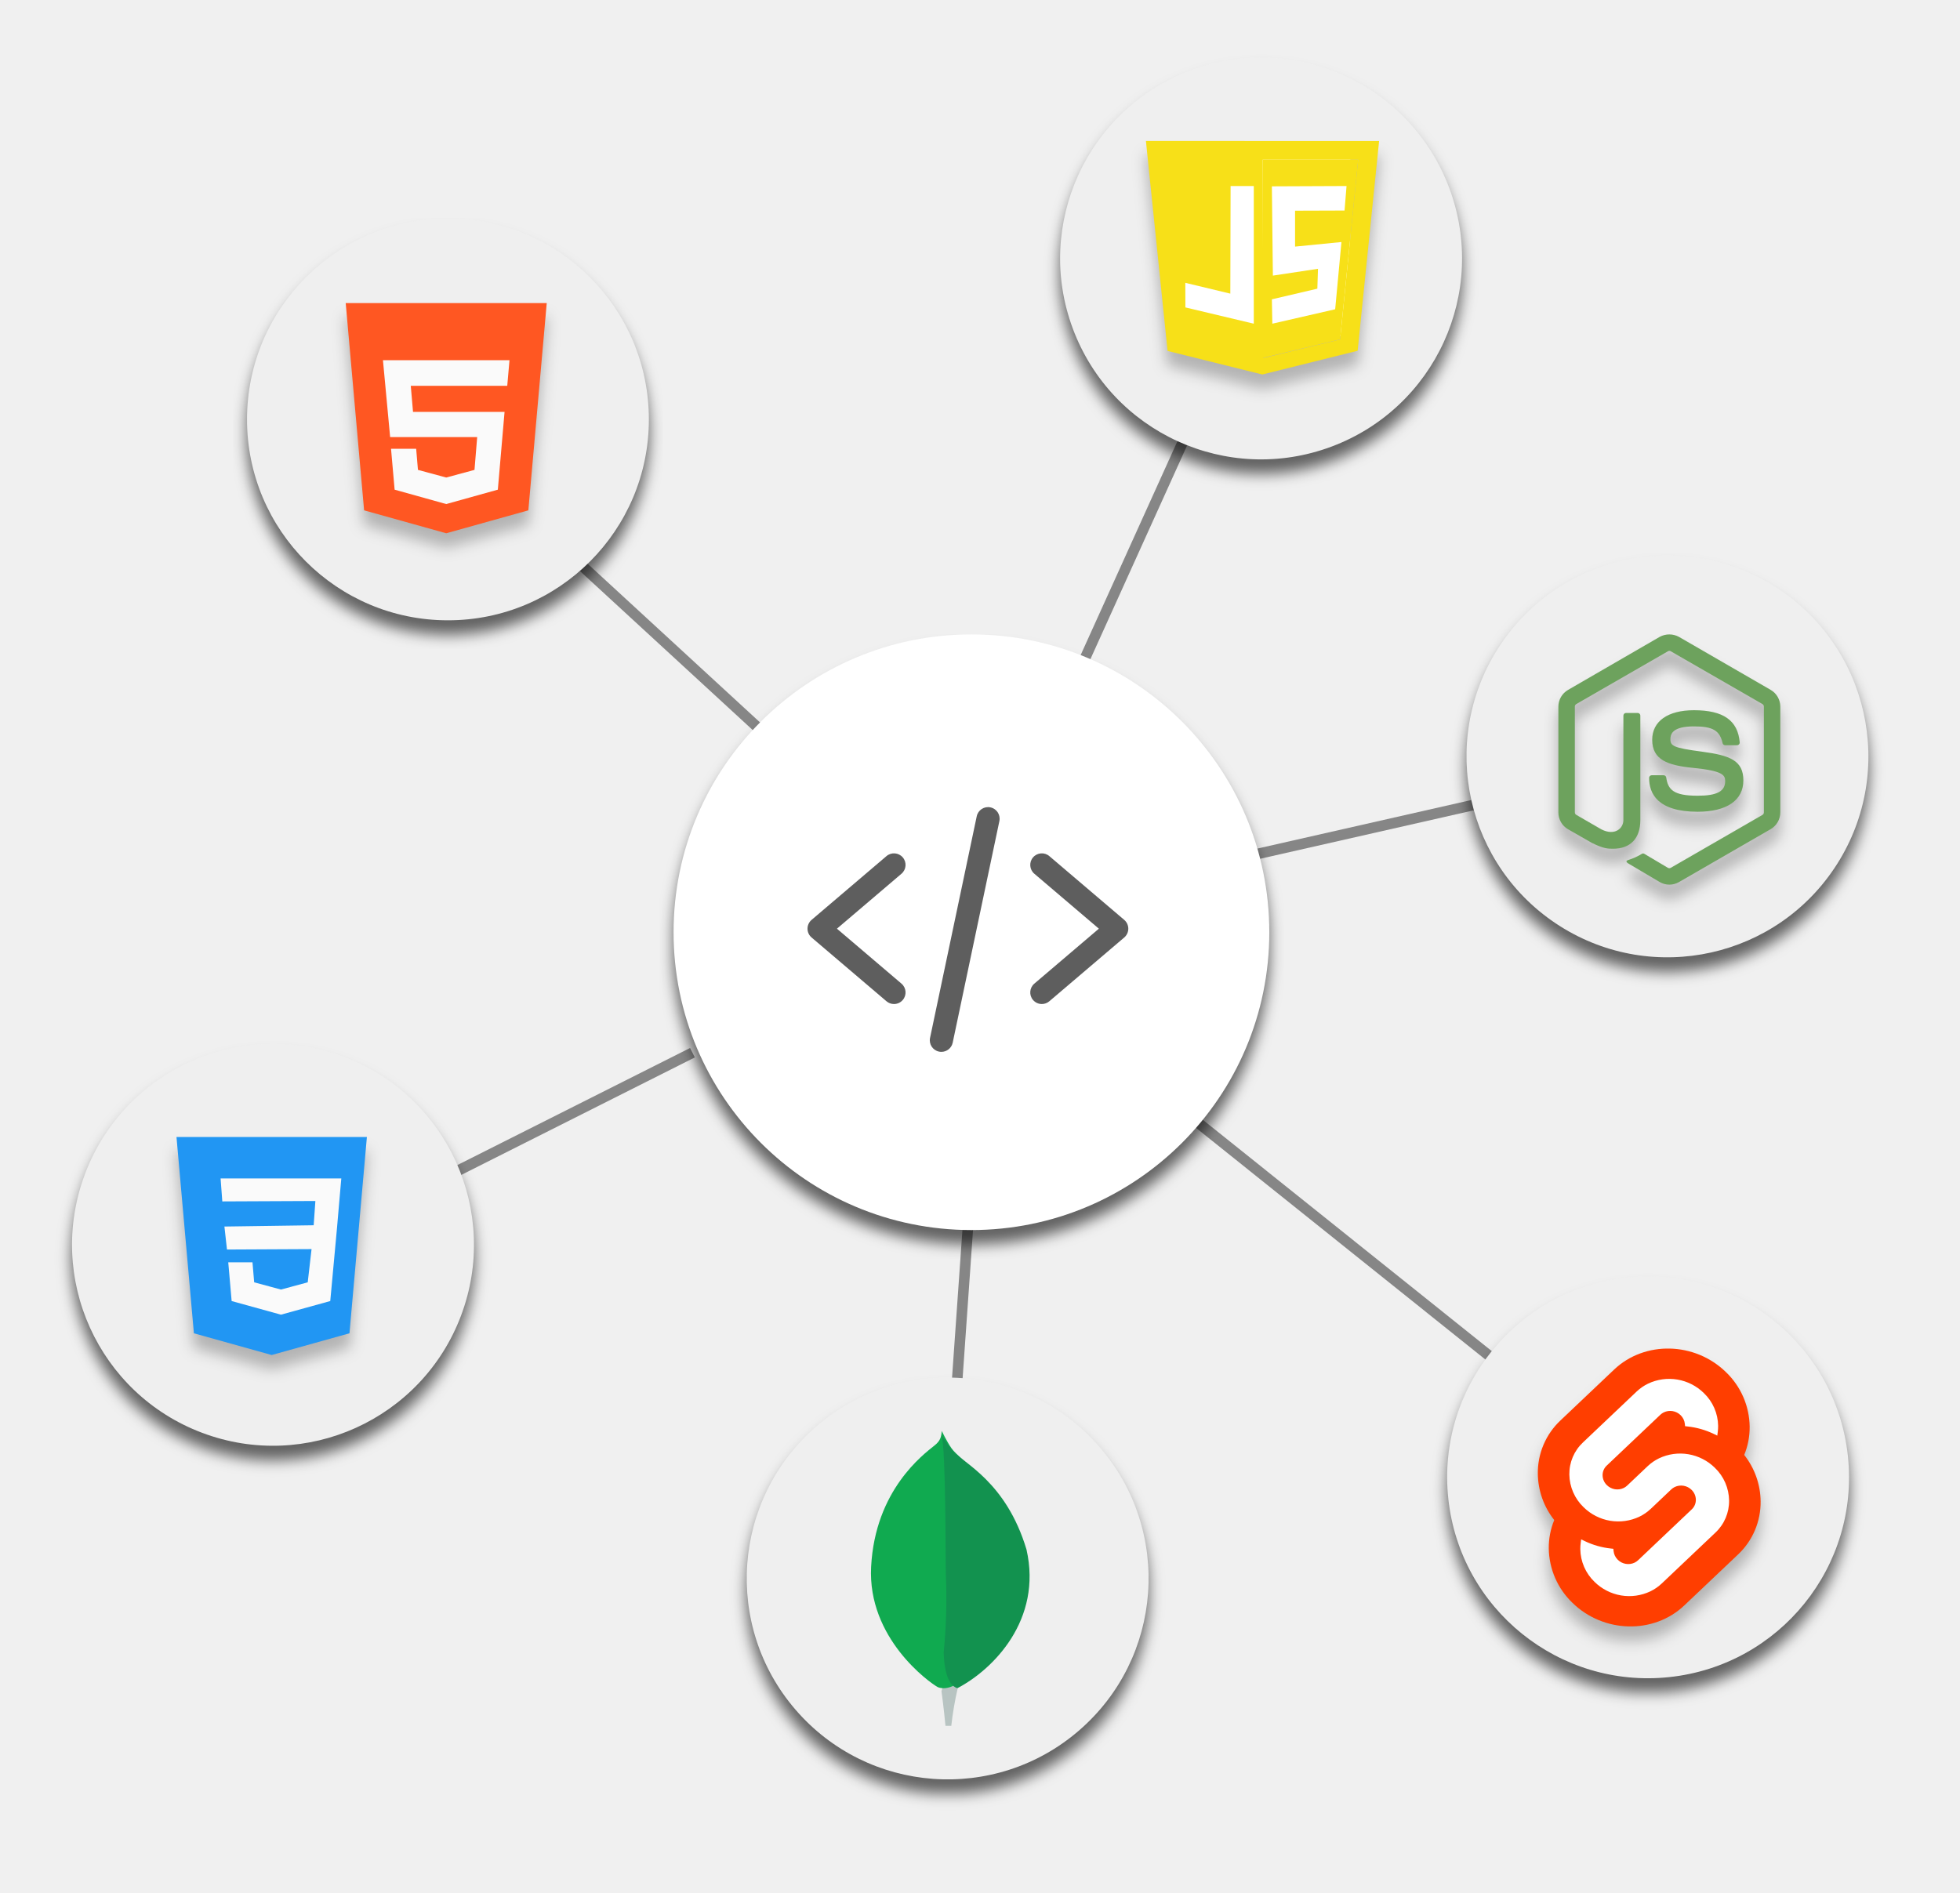
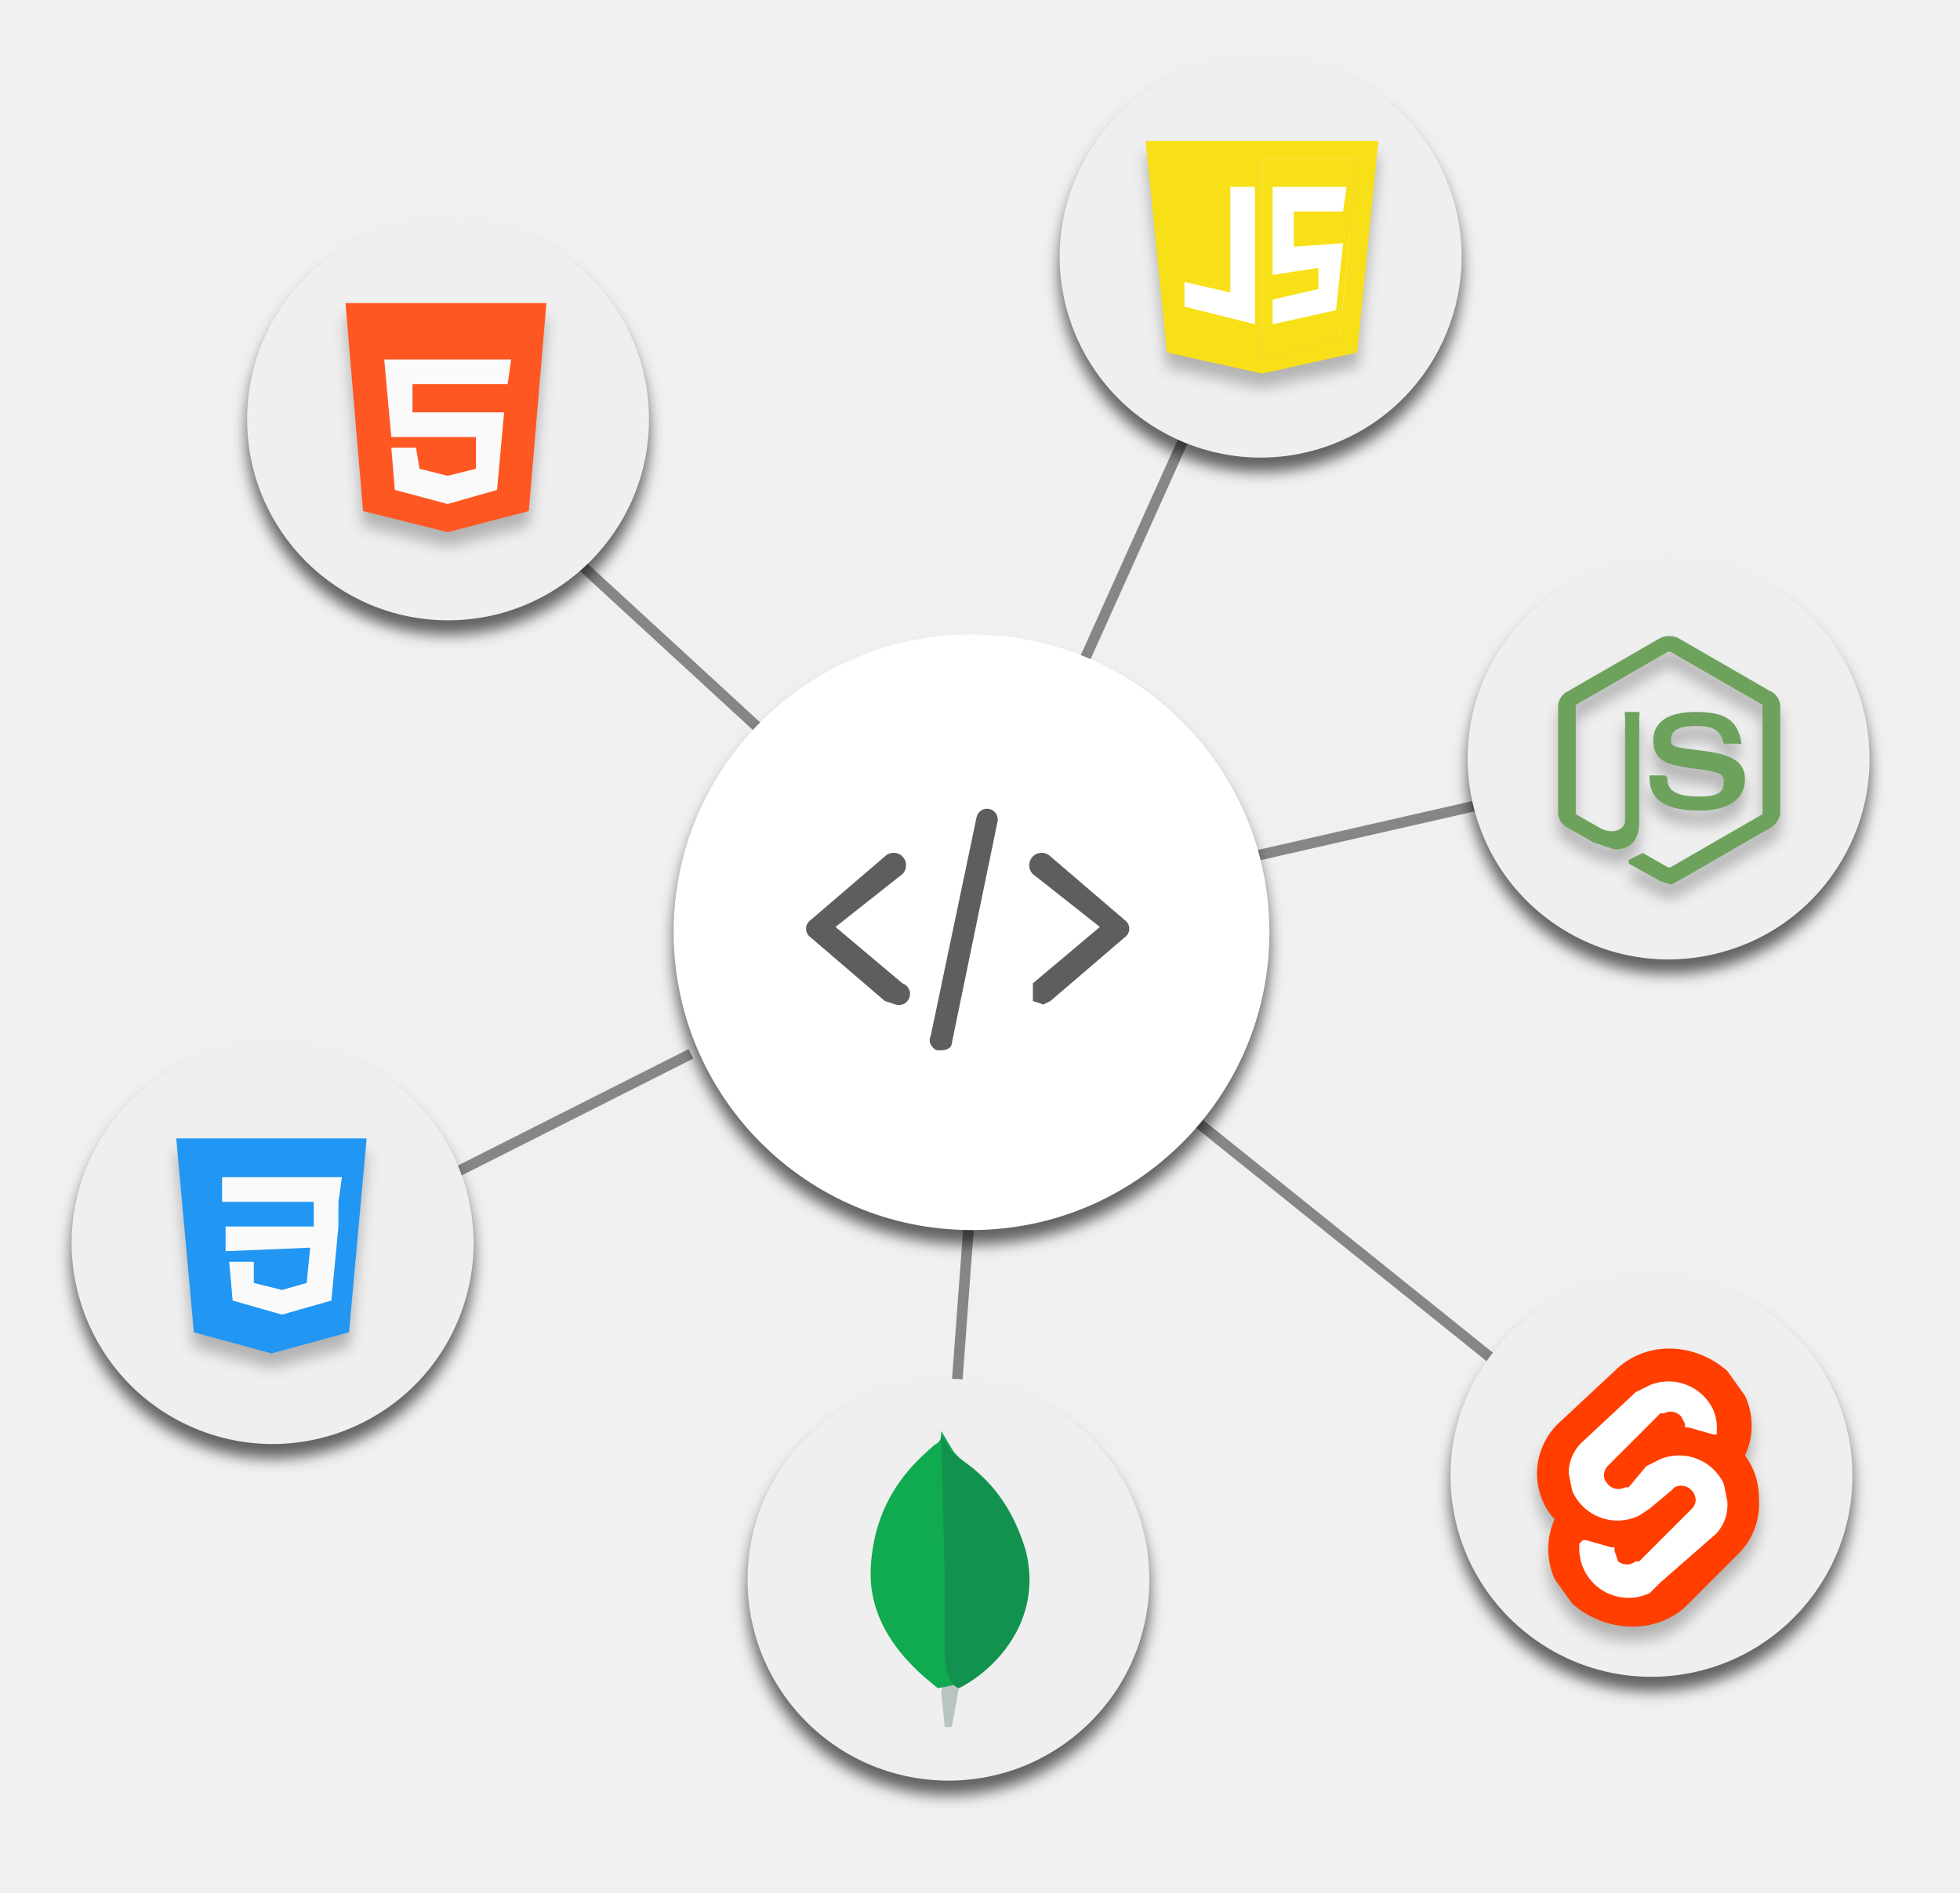
- <svg xmlns="http://www.w3.org/2000/svg" width="556" height="537" viewBox="0 0 556 537" fill="none">
-   <line x1="220.053" y1="211.104" x2="133.092" y2="131.061" stroke="#868686" stroke-width="3" />
+ <svg xmlns="http://www.w3.org/2000/svg" width="556" height="537" fill="none">
+   <path stroke="#868686" stroke-width="3" d="M220 211l-87-80" />
  <g filter="url(#filter0_d)">
-     <circle cx="127.069" cy="119" r="57" fill="#EFEFEF" />
+     <circle cx="127.1" cy="119" r="57" fill="#EFEFEF" />
  </g>
  <g filter="url(#filter1_d)">
-     <path d="M98.069 86L103.288 144.799L126.582 151.303L149.877 144.799L155.096 86H98.069Z" fill="#FF5722" />
-     <path d="M143.894 109.468H116.526L117.163 116.866H143.13L141.221 138.931L126.582 143.013L111.944 138.931L110.925 127.325H118.054L118.563 133.319L126.582 135.488L134.602 133.319L135.365 124.009H110.671L108.634 102.198H144.53L143.894 109.468Z" fill="#FAFAFA" />
+     <path d="M98 86l5 59 24 6 23-6 5-59H98z" fill="#FF5722" />
+     <path d="M144 109h-27v8h26l-2 22-14 4-15-4-1-12h7l1 6 8 2 8-2v-9h-24l-2-22h36l-1 7z" fill="#FAFAFA" />
  </g>
-   <line x1="196.43" y1="298.678" x2="90.855" y2="351.808" stroke="#868686" stroke-width="3" />
+   <path stroke="#868686" stroke-width="3" d="M196 299L91 352" />
  <g filter="url(#filter2_d)">
-     <circle cx="77.444" cy="353.19" r="57" transform="rotate(-69.3417 77.4442 353.19)" fill="#EFEFEF" />
+     <circle cx="77.4" cy="353.2" r="57" transform="rotate(-69 77 353)" fill="#EFEFEF" />
  </g>
  <g filter="url(#filter3_d)">
-     <path d="M50.064 322.601L55.007 378.293L77.071 384.454L99.135 378.293L104.078 322.601H50.064Z" fill="#2196F3" />
-     <path d="M96.217 341.237L95.614 348.244L93.685 369.143L79.699 373.009L65.713 369.143L64.749 358.15H71.621L72.103 363.828L79.699 365.882L87.295 363.828L88.38 354.405L64.387 354.526L63.663 348.002L88.983 347.64L89.465 340.754L63.061 340.875L62.578 334.351H96.82L96.217 341.237Z" fill="#FAFAFA" />
+     <path d="M50 323l5 55 22 6 22-6 5-55H50z" fill="#2196F3" />
+     <path d="M96 341v7l-2 21-14 4-14-4-1-11h7v6l8 2 7-2 1-10-24 1v-7h25v-7H63v-7h34l-1 7z" fill="#FAFAFA" />
  </g>
-   <line x1="282.977" y1="241.596" x2="350.04" y2="93.382" stroke="#868686" stroke-width="3" />
+   <path stroke="#868686" stroke-width="3" d="M283 242l67-149" />
  <g filter="url(#filter4_d)">
-     <circle cx="357.737" cy="73.331" r="57" transform="rotate(69.5363 357.737 73.331)" fill="#EFEFEF" />
+     <circle cx="357.7" cy="73.3" r="57" transform="rotate(70 358 73)" fill="#EFEFEF" />
  </g>
  <g filter="url(#filter5_d)">
-     <path d="M383.062 42.266L332.773 42.266L332.773 95.379L383.062 95.379L383.062 42.266Z" fill="white" />
-     <path d="M331.209 99.57L325.069 40L391.214 40.023L385.125 99.525L358.09 106.255L331.209 99.57ZM380.147 96.319L385.28 45.298L358.193 45.298L358.399 101.571L380.147 96.319ZM355.665 52.778L349.086 52.778L349.009 83.313L336.239 80.244L336.265 87.224L355.665 91.84L355.665 52.778Z" fill="#F7E018" />
-     <path d="M358.193 45.275L385.28 45.275L380.147 96.296L358.193 101.548L358.193 45.275ZM378.753 87.747L380.533 68.671L367.377 69.967L367.377 59.781L381.411 59.735L381.978 52.778L360.798 52.869L361.082 78.198L373.878 76.265L373.697 81.904L360.798 84.928L360.927 91.84L378.753 87.747Z" fill="#F7E018" />
+     <path d="M383 42h-50v53h50V42z" fill="#fff" />
+     <path d="M331 100l-6-60h66l-6 60-27 6-27-6zm49-4l5-51h-27v57l22-6zm-24-43h-7v30l-13-3v7l20 5V53z" fill="#F7E018" />
+     <path d="M358 45h27l-5 51-22 6V45zm21 43l2-19-14 1V60h14l1-7h-21v25l13-2v6l-13 3v7l18-4z" fill="#F7E018" />
  </g>
-   <line x1="280.485" y1="264.105" x2="269.08" y2="426.385" stroke="#868686" stroke-width="3" />
+   <path stroke="#868686" stroke-width="3" d="M281 264l-12 162" />
  <g filter="url(#filter6_d)">
-     <circle cx="268.827" cy="447.861" r="57" transform="rotate(-130.789 268.827 447.861)" fill="#EFEFEF" />
+     <circle cx="268.8" cy="447.9" r="57" transform="rotate(-131 269 448)" fill="#EFEFEF" />
  </g>
-   <path d="M268.768 469C268.37 474.026 268.083 476.95 267.069 479.816C267.069 479.816 267.737 484.598 268.201 489.665H269.857C270.252 486.097 270.856 482.554 271.664 479.055C269.519 478.004 268.849 473.408 268.768 469Z" fill="#B8C4C2" />
-   <path d="M287.353 438.844C282.54 419.665 272.496 414.558 269.947 410.948C268.562 408.984 267.15 406 267.15 406C267.011 407.701 266.767 408.778 265.16 410.071C261.941 412.663 248.264 422.729 247.116 444.522C246.044 464.84 263.647 477.372 265.986 478.666C267.773 479.46 269.962 478.681 271.008 477.954C279.491 472.692 291.096 458.662 287.342 438.844" fill="#10AA50" />
-   <path d="M271.563 479C268.665 477.991 267.826 473.264 267.697 468.857C268.412 461.59 268.618 454.301 268.316 447.018C268.165 443.197 268.392 411.622 267.069 407C267.604 407.904 268.897 410.029 270.19 411.546C273.278 415.184 285.388 420.329 291.191 439.648C295.713 459.558 281.793 473.666 271.563 479Z" fill="#12924F" />
-   <line x1="323.006" y1="305.067" x2="450.001" y2="406.738" stroke="#868686" stroke-width="3" />
+   <path d="M269 469l-2 11 1 10h2l2-11c-2-1-3-6-3-10z" fill="#B8C4C2" />
+   <path d="M287 439c-4-19-15-24-17-28l-3-5c0 2 0 3-2 4-3 3-17 13-18 35-1 20 17 32 19 34l5-1c8-5 20-19 16-39" fill="#10AA50" />
+   <path d="M272 479c-3-1-4-6-4-10v-22l-1-40 3 5c3 3 15 8 21 28 5 20-9 34-19 39z" fill="#12924F" />
+   <path stroke="#868686" stroke-width="3" d="M323 305l127 102" />
  <g filter="url(#filter7_d)">
-     <circle cx="467.521" cy="419.161" r="57" transform="rotate(173.872 467.521 419.161)" fill="#EFEFEF" />
+     <circle cx="467.5" cy="419.2" r="57" transform="rotate(174 468 419)" fill="#EFEFEF" />
  </g>
  <g filter="url(#filter8_d)">
-     <path d="M489.62 389.322C480.795 380.69 466.565 380.354 457.895 388.573L442.668 403.013C440.608 404.944 438.972 407.287 437.865 409.891C436.758 412.496 436.204 415.305 436.239 418.139C436.295 422.914 437.933 427.537 440.896 431.276C439.844 433.826 439.318 436.564 439.349 439.326C439.389 442.216 440.004 445.07 441.156 447.721C442.309 450.372 443.976 452.766 446.059 454.762C454.885 463.395 469.116 463.73 477.784 455.511L493.01 441.072C495.071 439.141 496.708 436.798 497.815 434.193C498.922 431.589 499.475 428.779 499.44 425.945C499.384 421.17 497.746 416.548 494.784 412.808C495.836 410.258 496.362 407.52 496.33 404.759C496.29 401.868 495.676 399.014 494.523 396.363C493.371 393.712 491.704 391.319 489.62 389.322" fill="#FF3E00" />
-     <path d="M468.178 451.501C465.583 452.738 462.672 453.144 459.838 452.664C457.003 452.184 454.382 450.842 452.328 448.819C451.074 447.619 450.072 446.179 449.379 444.585C448.686 442.991 448.316 441.274 448.292 439.536C448.287 438.965 448.321 438.394 448.395 437.828L448.53 436.763L449.545 437.25C451.888 438.373 454.404 439.087 456.985 439.36L457.668 439.434L457.732 440.092C457.83 441.028 458.253 441.899 458.929 442.552C459.547 443.162 460.336 443.566 461.19 443.711C462.043 443.856 462.92 443.734 463.701 443.362C464.059 443.189 464.388 442.961 464.677 442.687L479.904 428.249C480.277 427.899 480.573 427.475 480.774 427.003C480.975 426.531 481.075 426.022 481.07 425.508C481.062 424.985 480.95 424.467 480.741 423.987C480.532 423.507 480.23 423.073 479.853 422.71C479.234 422.101 478.445 421.696 477.591 421.551C476.737 421.406 475.86 421.528 475.079 421.9C474.721 422.073 474.393 422.301 474.104 422.574L468.294 428.085C467.338 428.99 466.25 429.742 465.068 430.315C462.473 431.551 459.563 431.957 456.728 431.477C453.894 430.998 451.272 429.656 449.218 427.633C447.965 426.432 446.962 424.993 446.269 423.399C445.576 421.804 445.206 420.088 445.182 418.35C445.161 416.645 445.494 414.956 446.16 413.39C446.826 411.824 447.81 410.415 449.049 409.254L464.274 394.815C465.23 393.91 466.319 393.157 467.502 392.583C470.097 391.347 473.008 390.941 475.842 391.421C478.676 391.9 481.298 393.242 483.352 395.265C484.605 396.466 485.608 397.906 486.301 399.5C486.994 401.094 487.364 402.81 487.388 404.549C487.392 405.12 487.358 405.691 487.285 406.257L487.15 407.321L486.136 406.836C483.792 405.711 481.276 404.997 478.694 404.724L478.012 404.65L477.947 403.992C477.849 403.056 477.426 402.185 476.751 401.532C476.133 400.922 475.343 400.518 474.49 400.373C473.637 400.228 472.76 400.35 471.978 400.722C471.621 400.896 471.292 401.123 471.003 401.397L455.776 415.836C455.403 416.185 455.106 416.61 454.906 417.081C454.705 417.553 454.605 418.062 454.611 418.575C454.619 419.099 454.73 419.616 454.939 420.097C455.147 420.578 455.449 421.012 455.827 421.374C456.445 421.983 457.235 422.388 458.088 422.533C458.942 422.678 459.819 422.556 460.601 422.184C460.959 422.011 461.288 421.783 461.577 421.509L467.386 416C468.341 415.095 469.429 414.343 470.612 413.769C473.206 412.533 476.117 412.127 478.952 412.607C481.786 413.086 484.407 414.428 486.462 416.452C487.715 417.652 488.718 419.092 489.411 420.686C490.104 422.28 490.473 423.996 490.498 425.735C490.519 427.439 490.186 429.128 489.52 430.695C488.854 432.261 487.87 433.67 486.631 434.831L471.406 449.269C470.45 450.175 469.361 450.928 468.177 451.502" fill="white" />
+     <path d="M490 389c-9-8-23-9-32 0l-15 14a20 20 0 00-7 15c0 5 2 10 5 13a21 21 0 000 17l5 7c9 8 23 9 32 1l15-15a20 20 0 006-15c0-5-1-9-4-13a20 20 0 000-17l-5-7" fill="#FF3E00" />
+     <path d="M468 452a14 14 0 01-20-12v-2l1-1h1l7 2h1v1l1 3a4 4 0 005 0h1l15-15a4 4 0 001-2 4 4 0 00-1-3 4 4 0 00-5-1l-1 1-6 5-3 2a14 14 0 01-19-7l-1-5a12 12 0 014-9l15-14 4-2a14 14 0 0118 7 13 13 0 011 6v1h-1l-7-2h-1v-1l-1-2a4 4 0 00-5-1h-1l-15 15a4 4 0 00-1 3 4 4 0 001 2 4 4 0 005 1h1l5-6 4-2a14 14 0 0118 7l1 5a12 12 0 01-3 9l-16 14-3 3" fill="#fff" />
  </g>
-   <line x1="293.737" y1="256.588" x2="452.382" y2="220.58" stroke="#868686" stroke-width="3" />
+   <path stroke="#868686" stroke-width="3" d="M294 257l158-36" />
  <g filter="url(#filter9_d)">
-     <circle cx="473.013" cy="214.612" r="57" transform="rotate(122.403 473.013 214.612)" fill="#EFEFEF" />
+     <circle cx="473" cy="214.6" r="57" transform="rotate(122 473 215)" fill="#EFEFEF" />
  </g>
-   <g filter="url(#filter10_d)">
-     <path d="M473.566 251C472.608 251 471.667 250.749 470.837 250.27L462.148 245.132C460.846 244.409 461.497 244.149 461.914 243.998C463.286 243.57 464.599 242.971 465.822 242.214C465.925 242.165 466.04 242.143 466.154 242.152C466.269 242.162 466.379 242.201 466.473 242.266L473.142 246.226C473.266 246.293 473.405 246.328 473.546 246.328C473.687 246.328 473.826 246.293 473.95 246.226L499.969 231.207C500.091 231.134 500.191 231.031 500.261 230.907C500.33 230.784 500.367 230.645 500.367 230.503V200.479C500.367 200.334 500.33 200.193 500.259 200.067C500.188 199.941 500.086 199.836 499.963 199.762L473.956 184.782C473.835 184.712 473.696 184.675 473.556 184.675C473.415 184.675 473.277 184.712 473.155 184.782L447.149 199.762C447.024 199.836 446.921 199.94 446.849 200.066C446.777 200.192 446.739 200.334 446.739 200.479V230.503C446.738 230.646 446.776 230.785 446.848 230.908C446.921 231.031 447.024 231.132 447.149 231.2L454.274 235.317C458.143 237.27 460.514 234.972 460.514 232.711V203.038C460.514 202.939 460.533 202.841 460.571 202.75C460.609 202.659 460.665 202.576 460.735 202.506C460.806 202.437 460.889 202.382 460.98 202.344C461.072 202.307 461.17 202.288 461.269 202.289H464.565C464.664 202.288 464.762 202.307 464.853 202.344C464.945 202.382 465.028 202.437 465.099 202.506C465.169 202.576 465.225 202.659 465.263 202.75C465.301 202.841 465.32 202.939 465.32 203.038V232.685C465.32 237.85 462.513 240.807 457.615 240.807C456.111 240.807 454.932 240.807 451.623 239.179L444.798 235.271C443.968 234.786 443.28 234.093 442.802 233.26C442.323 232.427 442.07 231.484 442.069 230.523V200.498C442.069 199.538 442.321 198.595 442.8 197.763C443.279 196.931 443.968 196.239 444.798 195.757L470.804 180.699C471.643 180.24 472.584 180 473.54 180C474.496 180 475.436 180.24 476.275 180.699L502.295 195.737C503.124 196.22 503.813 196.912 504.292 197.744C504.77 198.576 505.023 199.519 505.024 200.479V230.503C505.021 231.464 504.768 232.407 504.29 233.24C503.811 234.073 503.123 234.766 502.295 235.251L476.275 250.27C475.451 250.745 474.517 250.996 473.566 251Z" fill="#6DA25D" />
-     <path d="M481.57 230.315C470.186 230.315 467.802 225.104 467.802 220.708C467.801 220.609 467.82 220.512 467.857 220.42C467.894 220.329 467.949 220.246 468.019 220.176C468.089 220.107 468.172 220.051 468.263 220.014C468.354 219.977 468.452 219.958 468.551 219.959H471.918C472.101 219.957 472.278 220.023 472.416 220.143C472.554 220.263 472.643 220.429 472.667 220.61C473.175 224.036 474.686 225.768 481.57 225.768C487.054 225.768 489.386 224.525 489.386 221.62C489.386 219.94 488.735 218.695 480.209 217.862C473.09 217.158 468.688 215.582 468.688 209.89C468.688 204.64 473.11 201.508 480.528 201.508C488.865 201.508 492.988 204.399 493.509 210.626C493.518 210.73 493.505 210.834 493.472 210.933C493.438 211.031 493.384 211.122 493.313 211.199C493.242 211.275 493.157 211.335 493.061 211.377C492.966 211.418 492.864 211.44 492.76 211.44H489.386C489.216 211.44 489.051 211.381 488.918 211.275C488.786 211.168 488.693 211.02 488.656 210.854C487.842 207.252 485.875 206.099 480.528 206.099C474.543 206.099 473.846 208.183 473.846 209.747C473.846 211.635 474.666 212.189 482.749 213.257C490.832 214.325 494.544 215.81 494.544 221.431C494.544 227.052 489.848 230.315 481.57 230.315Z" fill="#6DA25D" />
+   <g filter="url(#filter10_d)" fill="#6DA25D">
+     <path d="M474 251l-3-1-9-5v-1l4-2 7 4a1 1 0 001 0l26-15v-31l-26-15a1 1 0 00-1 0l-26 15v31l7 4c4 2 7 0 7-2v-30a1 1 0 010-1h4a1 1 0 010 1v30c0 5-2 8-7 8l-6-2-7-4a5 5 0 01-3-4v-31a5 5 0 013-4l26-15a6 6 0 015 0l26 15a5 5 0 013 4v31a6 6 0 01-3 4l-26 15-2 1z" />
+     <path d="M482 230c-12 0-14-5-14-9a1 1 0 010-1h4a1 1 0 011 1c0 3 2 5 9 5 5 0 7-1 7-4 0-2 0-3-9-4-7-1-11-2-11-8 0-5 4-8 12-8s12 2 13 9a1 1 0 01-1 0h-4c-1-4-3-5-8-5-6 0-7 2-7 4s1 2 9 3 12 3 12 8c0 6-5 9-13 9z" />
  </g>
  <g filter="url(#filter11_d)">
-     <circle cx="275.569" cy="264.5" r="84.5" fill="white" />
+     <circle cx="275.6" cy="264.5" r="84.5" fill="#fff" />
  </g>
-   <path d="M253.596 284.871C252.845 284.871 252.088 284.612 251.471 284.086L230.223 265.994C229.49 265.369 229.069 264.457 229.069 263.493C229.069 262.531 229.492 261.619 230.223 260.994L251.471 242.902C252.85 241.725 254.923 241.892 256.099 243.272C257.274 244.653 257.109 246.726 255.727 247.9L237.417 263.493L255.727 279.086C257.109 280.262 257.274 282.335 256.099 283.714C255.449 284.479 254.525 284.871 253.596 284.871Z" fill="#5E5E5E" />
-   <path d="M295.541 284.871C294.612 284.871 293.689 284.479 293.04 283.714C291.864 282.335 292.031 280.262 293.41 279.086L311.721 263.493L293.41 247.9C292.031 246.726 291.864 244.653 293.04 243.272C294.215 241.892 296.289 241.725 297.667 242.902L318.914 260.994C319.647 261.619 320.069 262.531 320.069 263.493C320.069 264.457 319.647 265.369 318.914 265.994L297.667 284.086C297.049 284.612 296.293 284.871 295.541 284.871V284.871Z" fill="#5E5E5E" />
-   <path d="M267.047 298.441C266.822 298.441 266.595 298.417 266.366 298.369C264.592 297.995 263.456 296.253 263.83 294.479L277.072 231.607C277.445 229.833 279.186 228.697 280.962 229.071C282.735 229.445 283.871 231.186 283.498 232.961L270.256 295.833C269.929 297.38 268.566 298.441 267.047 298.441V298.441Z" fill="#5E5E5E" />
+   <path d="M254 285l-3-1-21-18a3 3 0 010-5l21-18a3 3 0 115 5l-19 15 19 16a3 3 0 01-2 6zM296 285l-3-1v-5l19-16-19-15a3 3 0 015-5l21 18a3 3 0 010 5l-21 18-2 1zM267 298h-1c-1 0-3-2-2-4l13-62a3 3 0 116 1l-13 63c0 1-1 2-3 2z" fill="#5E5E5E" />
  <defs>
-     <filter id="filter0_d" x="66.069" y="62" width="122" height="122" filterUnits="userSpaceOnUse" color-interpolation-filters="sRGB">
+     <filter id="filter0_d" x="66.1" y="62" width="122" height="122" filterUnits="userSpaceOnUse" color-interpolation-filters="sRGB">
      <feFlood flood-opacity="0" result="BackgroundImageFix" />
-       <feColorMatrix in="SourceAlpha" type="matrix" values="0 0 0 0 0 0 0 0 0 0 0 0 0 0 0 0 0 0 127 0" />
+       <feColorMatrix in="SourceAlpha" values="0 0 0 0 0 0 0 0 0 0 0 0 0 0 0 0 0 0 127 0" />
      <feOffset dy="4" />
      <feGaussianBlur stdDeviation="2" />
-       <feColorMatrix type="matrix" values="0 0 0 0 0 0 0 0 0 0 0 0 0 0 0 0 0 0 0.59 0" />
-       <feBlend mode="normal" in2="BackgroundImageFix" result="effect1_dropShadow" />
-       <feBlend mode="normal" in="SourceGraphic" in2="effect1_dropShadow" result="shape" />
+       <feColorMatrix values="0 0 0 0 0 0 0 0 0 0 0 0 0 0 0 0 0 0 0.59 0" />
+       <feBlend in2="BackgroundImageFix" result="effect1_dropShadow" />
+       <feBlend in="SourceGraphic" in2="effect1_dropShadow" result="shape" />
    </filter>
-     <filter id="filter1_d" x="94.069" y="86" width="65.027" height="73.303" filterUnits="userSpaceOnUse" color-interpolation-filters="sRGB">
+     <filter id="filter1_d" x="94.1" y="86" width="65" height="73.3" filterUnits="userSpaceOnUse" color-interpolation-filters="sRGB">
      <feFlood flood-opacity="0" result="BackgroundImageFix" />
-       <feColorMatrix in="SourceAlpha" type="matrix" values="0 0 0 0 0 0 0 0 0 0 0 0 0 0 0 0 0 0 127 0" />
+       <feColorMatrix in="SourceAlpha" values="0 0 0 0 0 0 0 0 0 0 0 0 0 0 0 0 0 0 127 0" />
      <feOffset dy="4" />
      <feGaussianBlur stdDeviation="2" />
-       <feColorMatrix type="matrix" values="0 0 0 0 0 0 0 0 0 0 0 0 0 0 0 0 0 0 0.25 0" />
-       <feBlend mode="normal" in2="BackgroundImageFix" result="effect1_dropShadow" />
-       <feBlend mode="normal" in="SourceGraphic" in2="effect1_dropShadow" result="shape" />
+       <feColorMatrix values="0 0 0 0 0 0 0 0 0 0 0 0 0 0 0 0 0 0 0.25 0" />
+       <feBlend in2="BackgroundImageFix" result="effect1_dropShadow" />
+       <feBlend in="SourceGraphic" in2="effect1_dropShadow" result="shape" />
    </filter>
-     <filter id="filter2_d" x="0" y="279.746" width="154.888" height="154.888" filterUnits="userSpaceOnUse" color-interpolation-filters="sRGB">
+     <filter id="filter2_d" x="0" y="279.7" width="154.9" height="154.9" filterUnits="userSpaceOnUse" color-interpolation-filters="sRGB">
      <feFlood flood-opacity="0" result="BackgroundImageFix" />
-       <feColorMatrix in="SourceAlpha" type="matrix" values="0 0 0 0 0 0 0 0 0 0 0 0 0 0 0 0 0 0 127 0" />
+       <feColorMatrix in="SourceAlpha" values="0 0 0 0 0 0 0 0 0 0 0 0 0 0 0 0 0 0 127 0" />
      <feOffset dy="4" />
      <feGaussianBlur stdDeviation="2" />
-       <feColorMatrix type="matrix" values="0 0 0 0 0 0 0 0 0 0 0 0 0 0 0 0 0 0 0.59 0" />
-       <feBlend mode="normal" in2="BackgroundImageFix" result="effect1_dropShadow" />
-       <feBlend mode="normal" in="SourceGraphic" in2="effect1_dropShadow" result="shape" />
+       <feColorMatrix values="0 0 0 0 0 0 0 0 0 0 0 0 0 0 0 0 0 0 0.59 0" />
+       <feBlend in2="BackgroundImageFix" result="effect1_dropShadow" />
+       <feBlend in="SourceGraphic" in2="effect1_dropShadow" result="shape" />
    </filter>
-     <filter id="filter3_d" x="46.064" y="322.601" width="62.014" height="69.853" filterUnits="userSpaceOnUse" color-interpolation-filters="sRGB">
+     <filter id="filter3_d" x="46.1" y="322.6" width="62" height="69.9" filterUnits="userSpaceOnUse" color-interpolation-filters="sRGB">
      <feFlood flood-opacity="0" result="BackgroundImageFix" />
-       <feColorMatrix in="SourceAlpha" type="matrix" values="0 0 0 0 0 0 0 0 0 0 0 0 0 0 0 0 0 0 127 0" />
+       <feColorMatrix in="SourceAlpha" values="0 0 0 0 0 0 0 0 0 0 0 0 0 0 0 0 0 0 127 0" />
      <feOffset dy="4" />
      <feGaussianBlur stdDeviation="2" />
-       <feColorMatrix type="matrix" values="0 0 0 0 0 0 0 0 0 0 0 0 0 0 0 0 0 0 0.25 0" />
-       <feBlend mode="normal" in2="BackgroundImageFix" result="effect1_dropShadow" />
-       <feBlend mode="normal" in="SourceGraphic" in2="effect1_dropShadow" result="shape" />
+       <feColorMatrix values="0 0 0 0 0 0 0 0 0 0 0 0 0 0 0 0 0 0 0.25 0" />
+       <feBlend in2="BackgroundImageFix" result="effect1_dropShadow" />
+       <feBlend in="SourceGraphic" in2="effect1_dropShadow" result="shape" />
    </filter>
-     <filter id="filter4_d" x="280.406" y="0" width="154.662" height="154.662" filterUnits="userSpaceOnUse" color-interpolation-filters="sRGB">
+     <filter id="filter4_d" x="280.4" y="0" width="154.7" height="154.7" filterUnits="userSpaceOnUse" color-interpolation-filters="sRGB">
      <feFlood flood-opacity="0" result="BackgroundImageFix" />
-       <feColorMatrix in="SourceAlpha" type="matrix" values="0 0 0 0 0 0 0 0 0 0 0 0 0 0 0 0 0 0 127 0" />
+       <feColorMatrix in="SourceAlpha" values="0 0 0 0 0 0 0 0 0 0 0 0 0 0 0 0 0 0 127 0" />
      <feOffset dy="4" />
      <feGaussianBlur stdDeviation="2" />
-       <feColorMatrix type="matrix" values="0 0 0 0 0 0 0 0 0 0 0 0 0 0 0 0 0 0 0.59 0" />
-       <feBlend mode="normal" in2="BackgroundImageFix" result="effect1_dropShadow" />
-       <feBlend mode="normal" in="SourceGraphic" in2="effect1_dropShadow" result="shape" />
+       <feColorMatrix values="0 0 0 0 0 0 0 0 0 0 0 0 0 0 0 0 0 0 0.59 0" />
+       <feBlend in2="BackgroundImageFix" result="effect1_dropShadow" />
+       <feBlend in="SourceGraphic" in2="effect1_dropShadow" result="shape" />
    </filter>
-     <filter id="filter5_d" x="321.069" y="40" width="74.145" height="74.255" filterUnits="userSpaceOnUse" color-interpolation-filters="sRGB">
+     <filter id="filter5_d" x="321.1" y="40" width="74.1" height="74.3" filterUnits="userSpaceOnUse" color-interpolation-filters="sRGB">
      <feFlood flood-opacity="0" result="BackgroundImageFix" />
-       <feColorMatrix in="SourceAlpha" type="matrix" values="0 0 0 0 0 0 0 0 0 0 0 0 0 0 0 0 0 0 127 0" />
+       <feColorMatrix in="SourceAlpha" values="0 0 0 0 0 0 0 0 0 0 0 0 0 0 0 0 0 0 127 0" />
      <feOffset dy="4" />
      <feGaussianBlur stdDeviation="2" />
-       <feColorMatrix type="matrix" values="0 0 0 0 0 0 0 0 0 0 0 0 0 0 0 0 0 0 0.25 0" />
-       <feBlend mode="normal" in2="BackgroundImageFix" result="effect1_dropShadow" />
-       <feBlend mode="normal" in="SourceGraphic" in2="effect1_dropShadow" result="shape" />
+       <feColorMatrix values="0 0 0 0 0 0 0 0 0 0 0 0 0 0 0 0 0 0 0.25 0" />
+       <feBlend in2="BackgroundImageFix" result="effect1_dropShadow" />
+       <feBlend in="SourceGraphic" in2="effect1_dropShadow" result="shape" />
    </filter>
-     <filter id="filter6_d" x="184.434" y="367.468" width="168.785" height="168.785" filterUnits="userSpaceOnUse" color-interpolation-filters="sRGB">
+     <filter id="filter6_d" x="184.4" y="367.5" width="168.8" height="168.8" filterUnits="userSpaceOnUse" color-interpolation-filters="sRGB">
      <feFlood flood-opacity="0" result="BackgroundImageFix" />
-       <feColorMatrix in="SourceAlpha" type="matrix" values="0 0 0 0 0 0 0 0 0 0 0 0 0 0 0 0 0 0 127 0" />
+       <feColorMatrix in="SourceAlpha" values="0 0 0 0 0 0 0 0 0 0 0 0 0 0 0 0 0 0 127 0" />
      <feOffset dy="4" />
      <feGaussianBlur stdDeviation="2" />
-       <feColorMatrix type="matrix" values="0 0 0 0 0 0 0 0 0 0 0 0 0 0 0 0 0 0 0.59 0" />
-       <feBlend mode="normal" in2="BackgroundImageFix" result="effect1_dropShadow" />
-       <feBlend mode="normal" in="SourceGraphic" in2="effect1_dropShadow" result="shape" />
+       <feColorMatrix values="0 0 0 0 0 0 0 0 0 0 0 0 0 0 0 0 0 0 0.59 0" />
+       <feBlend in2="BackgroundImageFix" result="effect1_dropShadow" />
+       <feBlend in="SourceGraphic" in2="effect1_dropShadow" result="shape" />
    </filter>
-     <filter id="filter7_d" x="400.762" y="356.401" width="133.519" height="133.519" filterUnits="userSpaceOnUse" color-interpolation-filters="sRGB">
+     <filter id="filter7_d" x="400.8" y="356.4" width="133.5" height="133.5" filterUnits="userSpaceOnUse" color-interpolation-filters="sRGB">
      <feFlood flood-opacity="0" result="BackgroundImageFix" />
-       <feColorMatrix in="SourceAlpha" type="matrix" values="0 0 0 0 0 0 0 0 0 0 0 0 0 0 0 0 0 0 127 0" />
+       <feColorMatrix in="SourceAlpha" values="0 0 0 0 0 0 0 0 0 0 0 0 0 0 0 0 0 0 127 0" />
      <feOffset dy="4" />
      <feGaussianBlur stdDeviation="2" />
-       <feColorMatrix type="matrix" values="0 0 0 0 0 0 0 0 0 0 0 0 0 0 0 0 0 0 0.59 0" />
-       <feBlend mode="normal" in2="BackgroundImageFix" result="effect1_dropShadow" />
-       <feBlend mode="normal" in="SourceGraphic" in2="effect1_dropShadow" result="shape" />
+       <feColorMatrix values="0 0 0 0 0 0 0 0 0 0 0 0 0 0 0 0 0 0 0.59 0" />
+       <feBlend in2="BackgroundImageFix" result="effect1_dropShadow" />
+       <feBlend in="SourceGraphic" in2="effect1_dropShadow" result="shape" />
    </filter>
-     <filter id="filter8_d" x="425.671" y="378.654" width="84.338" height="94.776" filterUnits="userSpaceOnUse" color-interpolation-filters="sRGB">
+     <filter id="filter8_d" x="425.7" y="378.7" width="84.3" height="94.8" filterUnits="userSpaceOnUse" color-interpolation-filters="sRGB">
      <feFlood flood-opacity="0" result="BackgroundImageFix" />
-       <feColorMatrix in="SourceAlpha" type="matrix" values="0 0 0 0 0 0 0 0 0 0 0 0 0 0 0 0 0 0 127 0" />
+       <feColorMatrix in="SourceAlpha" values="0 0 0 0 0 0 0 0 0 0 0 0 0 0 0 0 0 0 127 0" />
      <feOffset dy="4" />
      <feGaussianBlur stdDeviation="2" />
-       <feColorMatrix type="matrix" values="0 0 0 0 0 0 0 0 0 0 0 0 0 0 0 0 0 0 0.25 0" />
-       <feBlend mode="normal" in2="BackgroundImageFix" result="effect1_dropShadow" />
-       <feBlend mode="normal" in="SourceGraphic" in2="effect1_dropShadow" result="shape" />
+       <feColorMatrix values="0 0 0 0 0 0 0 0 0 0 0 0 0 0 0 0 0 0 0.25 0" />
+       <feBlend in2="BackgroundImageFix" result="effect1_dropShadow" />
+       <feBlend in="SourceGraphic" in2="effect1_dropShadow" result="shape" />
    </filter>
-     <filter id="filter9_d" x="390.344" y="135.943" width="165.339" height="165.339" filterUnits="userSpaceOnUse" color-interpolation-filters="sRGB">
+     <filter id="filter9_d" x="390.3" y="135.9" width="165.3" height="165.3" filterUnits="userSpaceOnUse" color-interpolation-filters="sRGB">
      <feFlood flood-opacity="0" result="BackgroundImageFix" />
-       <feColorMatrix in="SourceAlpha" type="matrix" values="0 0 0 0 0 0 0 0 0 0 0 0 0 0 0 0 0 0 127 0" />
+       <feColorMatrix in="SourceAlpha" values="0 0 0 0 0 0 0 0 0 0 0 0 0 0 0 0 0 0 127 0" />
      <feOffset dy="4" />
      <feGaussianBlur stdDeviation="2" />
-       <feColorMatrix type="matrix" values="0 0 0 0 0 0 0 0 0 0 0 0 0 0 0 0 0 0 0.59 0" />
-       <feBlend mode="normal" in2="BackgroundImageFix" result="effect1_dropShadow" />
-       <feBlend mode="normal" in="SourceGraphic" in2="effect1_dropShadow" result="shape" />
+       <feColorMatrix values="0 0 0 0 0 0 0 0 0 0 0 0 0 0 0 0 0 0 0.59 0" />
+       <feBlend in2="BackgroundImageFix" result="effect1_dropShadow" />
+       <feBlend in="SourceGraphic" in2="effect1_dropShadow" result="shape" />
    </filter>
-     <filter id="filter10_d" x="438.069" y="180" width="70.955" height="79" filterUnits="userSpaceOnUse" color-interpolation-filters="sRGB">
+     <filter id="filter10_d" x="438.1" y="180" width="71" height="79" filterUnits="userSpaceOnUse" color-interpolation-filters="sRGB">
      <feFlood flood-opacity="0" result="BackgroundImageFix" />
-       <feColorMatrix in="SourceAlpha" type="matrix" values="0 0 0 0 0 0 0 0 0 0 0 0 0 0 0 0 0 0 127 0" />
+       <feColorMatrix in="SourceAlpha" values="0 0 0 0 0 0 0 0 0 0 0 0 0 0 0 0 0 0 127 0" />
      <feOffset dy="4" />
      <feGaussianBlur stdDeviation="2" />
-       <feColorMatrix type="matrix" values="0 0 0 0 0 0 0 0 0 0 0 0 0 0 0 0 0 0 0.25 0" />
-       <feBlend mode="normal" in2="BackgroundImageFix" result="effect1_dropShadow" />
-       <feBlend mode="normal" in="SourceGraphic" in2="effect1_dropShadow" result="shape" />
+       <feColorMatrix values="0 0 0 0 0 0 0 0 0 0 0 0 0 0 0 0 0 0 0.25 0" />
+       <feBlend in2="BackgroundImageFix" result="effect1_dropShadow" />
+       <feBlend in="SourceGraphic" in2="effect1_dropShadow" result="shape" />
    </filter>
-     <filter id="filter11_d" x="187.069" y="180" width="177" height="177" filterUnits="userSpaceOnUse" color-interpolation-filters="sRGB">
+     <filter id="filter11_d" x="187.1" y="180" width="177" height="177" filterUnits="userSpaceOnUse" color-interpolation-filters="sRGB">
      <feFlood flood-opacity="0" result="BackgroundImageFix" />
-       <feColorMatrix in="SourceAlpha" type="matrix" values="0 0 0 0 0 0 0 0 0 0 0 0 0 0 0 0 0 0 127 0" />
+       <feColorMatrix in="SourceAlpha" values="0 0 0 0 0 0 0 0 0 0 0 0 0 0 0 0 0 0 127 0" />
      <feOffset dy="4" />
      <feGaussianBlur stdDeviation="2" />
-       <feColorMatrix type="matrix" values="0 0 0 0 0 0 0 0 0 0 0 0 0 0 0 0 0 0 0.59 0" />
-       <feBlend mode="normal" in2="BackgroundImageFix" result="effect1_dropShadow" />
-       <feBlend mode="normal" in="SourceGraphic" in2="effect1_dropShadow" result="shape" />
+       <feColorMatrix values="0 0 0 0 0 0 0 0 0 0 0 0 0 0 0 0 0 0 0.59 0" />
+       <feBlend in2="BackgroundImageFix" result="effect1_dropShadow" />
+       <feBlend in="SourceGraphic" in2="effect1_dropShadow" result="shape" />
    </filter>
  </defs>
</svg>
